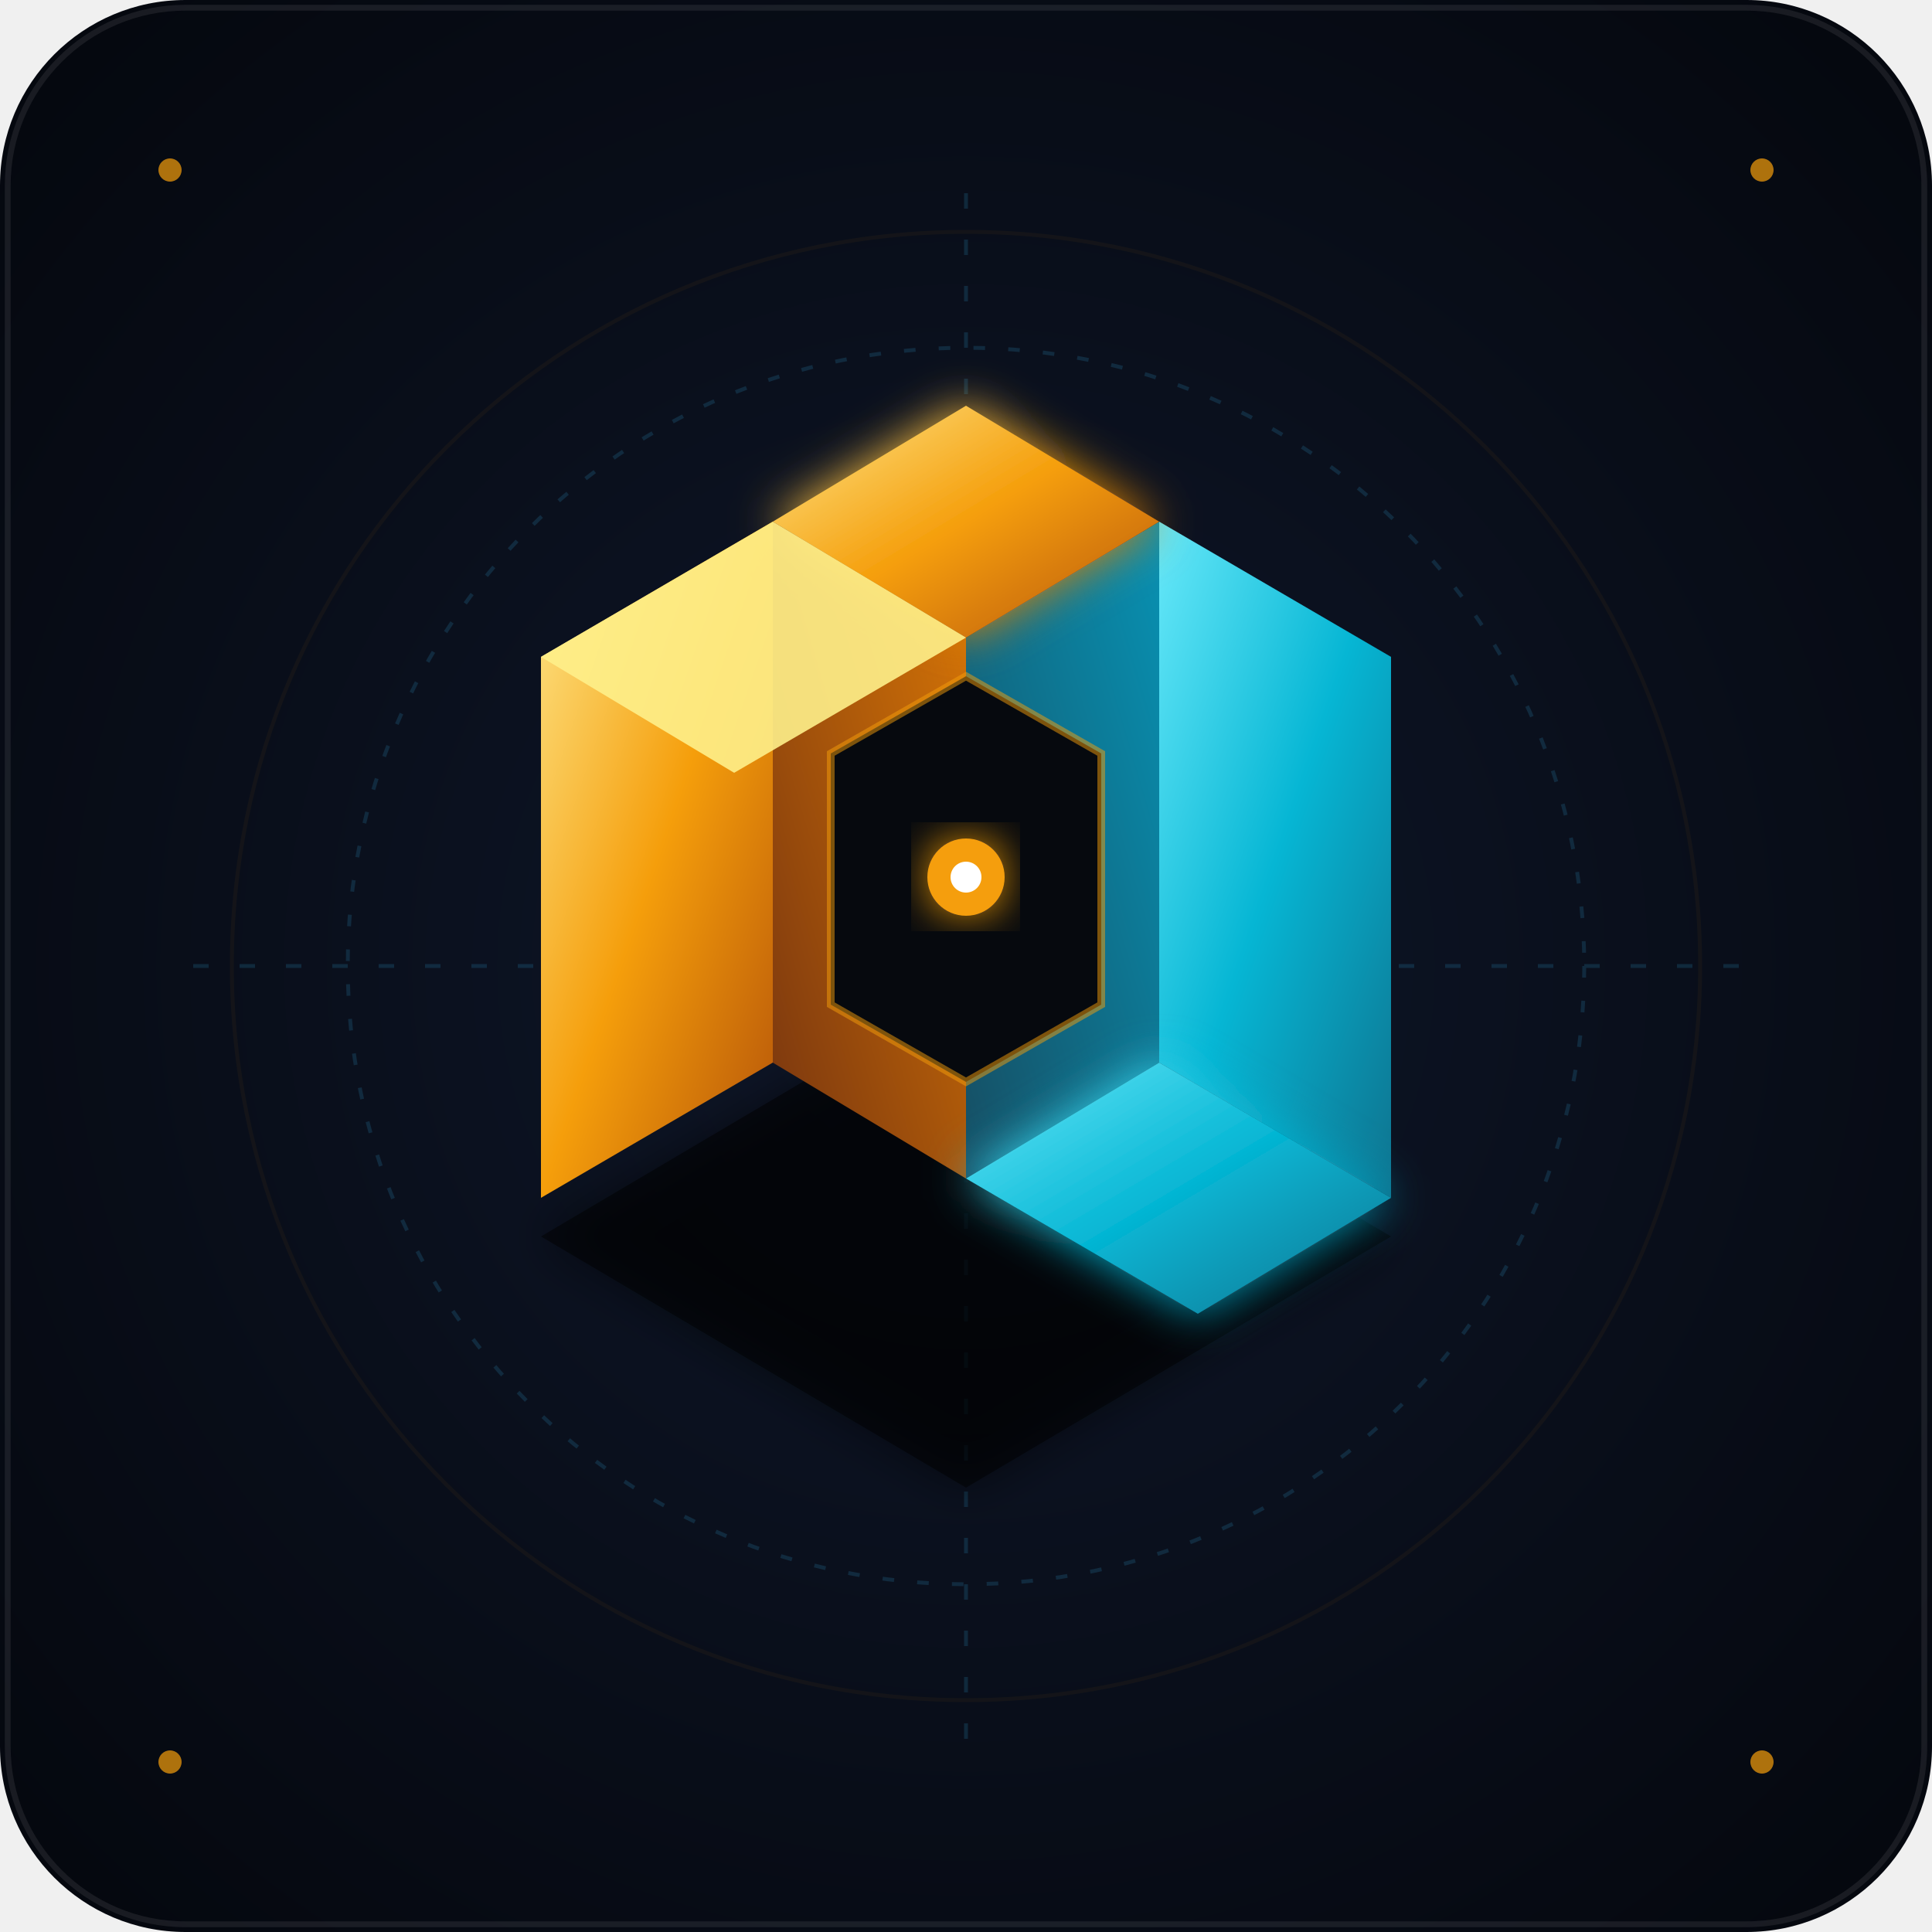
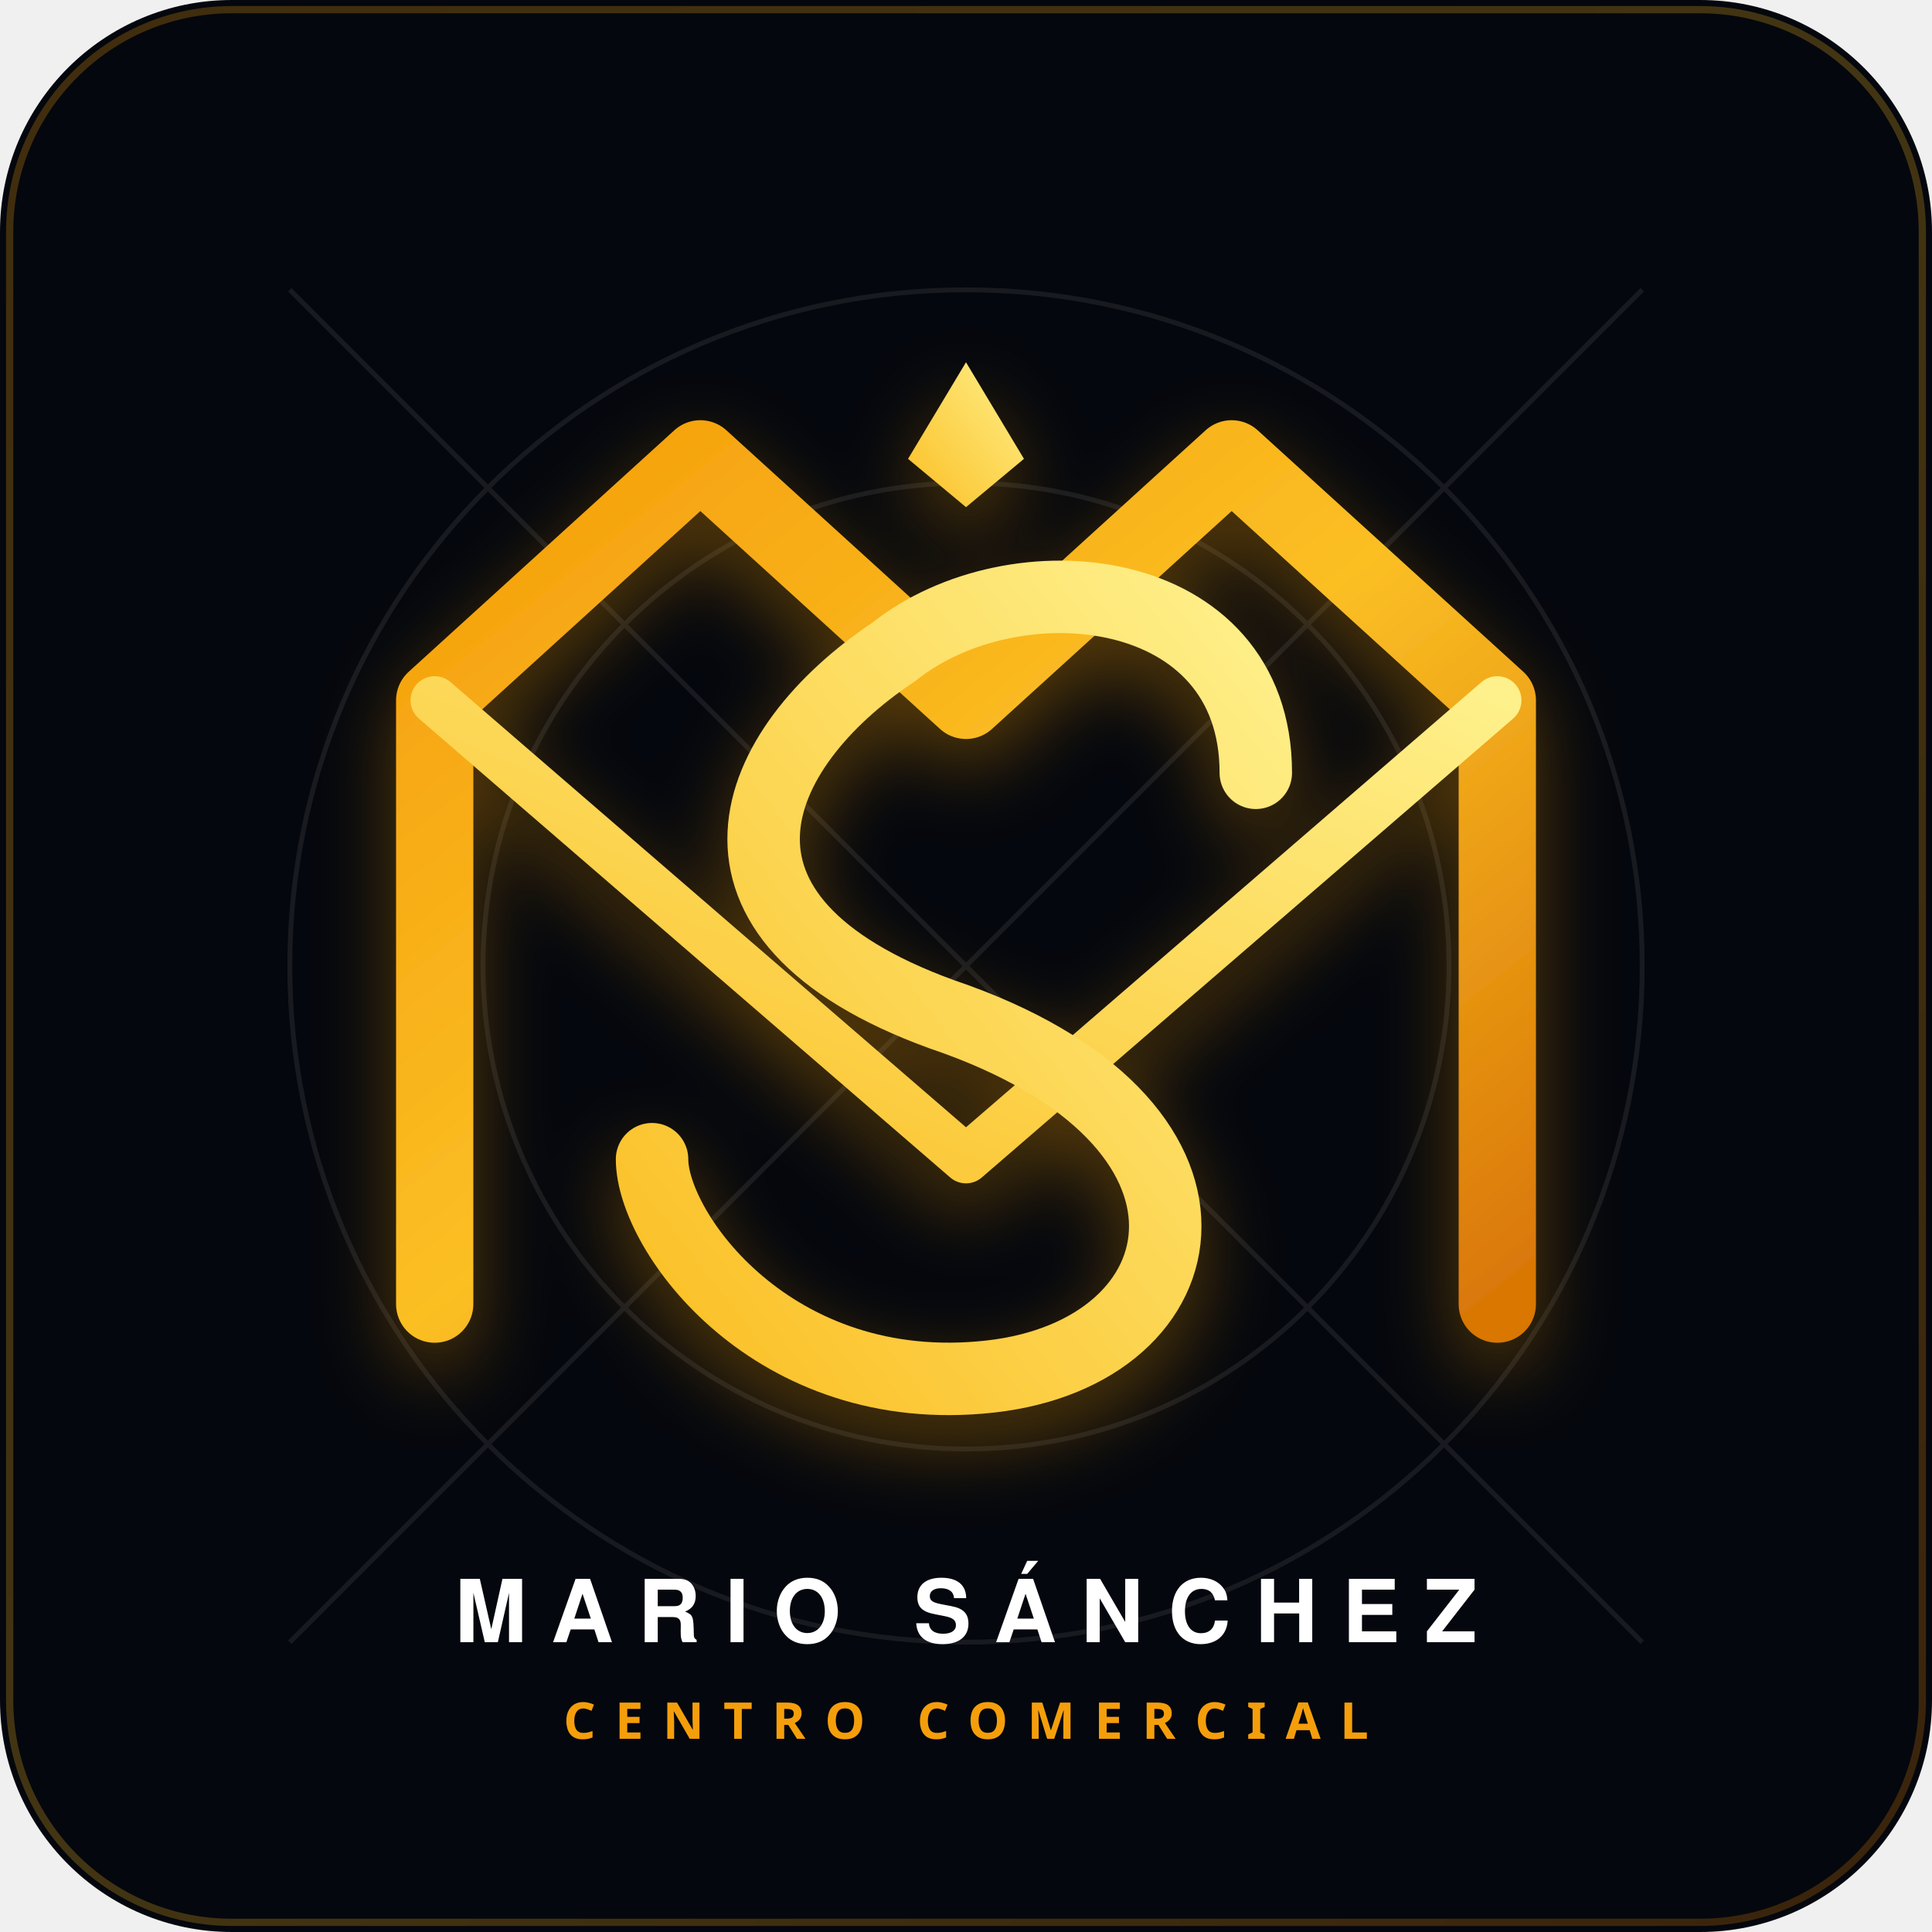
- <svg xmlns="http://www.w3.org/2000/svg" viewBox="0 0 500 500" width="100%" height="100%">
+ <svg xmlns="http://www.w3.org/2000/svg" viewBox="0 0 400 400" width="100%" height="100%">
  <defs>
-     <radialGradient id="bgGrad" cx="50%" cy="50%" r="70%">
-       <stop offset="0%" stop-color="#0f172a" />
-       <stop offset="100%" stop-color="#04070d" />
-     </radialGradient>
-     <linearGradient id="amberLight" x1="0%" y1="0%" x2="100%" y2="100%">
-       <stop offset="0%" stop-color="#fde68a" />
-       <stop offset="50%" stop-color="#f59e0b" />
-       <stop offset="100%" stop-color="#b45309" />
-     </linearGradient>
-     <linearGradient id="amberDark" x1="0%" y1="100%" x2="100%" y2="0%">
-       <stop offset="0%" stop-color="#78350f" />
+     <linearGradient id="goldLinear" x1="0%" y1="0%" x2="100%" y2="100%">
+       <stop offset="0%" stop-color="#f59e0b" />
+       <stop offset="50%" stop-color="#fbbf24" />
      <stop offset="100%" stop-color="#d97706" />
    </linearGradient>
-     <linearGradient id="cyanGrad" x1="0%" y1="0%" x2="100%" y2="100%">
-       <stop offset="0%" stop-color="#67e8f9" />
-       <stop offset="50%" stop-color="#06b6d4" />
-       <stop offset="100%" stop-color="#0e7490" />
+     <linearGradient id="goldLight" x1="0%" y1="100%" x2="100%" y2="0%">
+       <stop offset="0%" stop-color="#fbbf24" />
+       <stop offset="100%" stop-color="#fef08a" />
    </linearGradient>
-     <linearGradient id="cyanDark" x1="100%" y1="0%" x2="0%" y2="100%">
-       <stop offset="0%" stop-color="#0891b2" />
-       <stop offset="100%" stop-color="#164e63" />
+     <linearGradient id="subtleBevel" x1="0%" y1="0%" x2="0%" y2="100%">
+       <stop offset="0%" stop-color="#ffffff" stop-opacity="0.15" />
+       <stop offset="100%" stop-color="#000000" stop-opacity="0.4" />
    </linearGradient>
-     <linearGradient id="steelBeam" x1="0%" y1="0%" x2="100%" y2="0%">
-       <stop offset="0%" stop-color="#334155" />
-       <stop offset="50%" stop-color="#475569" />
-       <stop offset="100%" stop-color="#1e293b" />
-     </linearGradient>
-     <filter id="glow" x="-20%" y="-20%" width="140%" height="140%">
-       <feGaussianBlur stdDeviation="6" result="blur" />
-       <feComposite in="SourceGraphic" in2="blur" operator="over" />
+     <filter id="goldGlow" x="-20%" y="-20%" width="140%" height="140%">
+       <feDropShadow dx="0" dy="6" stdDeviation="8" flood-color="#f59e0b" flood-opacity="0.35" />
+     </filter>
+     <filter id="cardShadow" x="-10%" y="-10%" width="120%" height="120%">
+       <feDropShadow dx="0" dy="12" stdDeviation="16" flood-color="#000000" flood-opacity="0.8" />
    </filter>
  </defs>
-   <rect width="500" height="500" rx="48" fill="url(#bgGrad)" />
-   <rect width="496" height="496" x="2" y="2" rx="46" fill="none" stroke="rgba(255,255,255,0.08)" stroke-width="1.5" />
-   <g opacity="0.15" stroke="#38bdf8" stroke-width="1">
-     <line x1="50" y1="250" x2="450" y2="250" stroke-dasharray="4,8" />
-     <line x1="250" y1="50" x2="250" y2="450" stroke-dasharray="4,8" />
-     <circle cx="250" cy="250" r="160" fill="none" stroke-dasharray="3,6" />
-     <circle cx="250" cy="250" r="190" fill="none" stroke="rgba(245,158,11,0.3)" />
+   <rect width="400" height="400" rx="48" fill="#04070d" />
+   <rect x="2" y="2" width="396" height="396" rx="46" fill="none" stroke="url(#goldLinear)" stroke-width="1.5" stroke-opacity="0.25" />
+   <g opacity="0.08" stroke="#ffffff" stroke-width="1">
+     <line x1="60" y1="60" x2="340" y2="340" />
+     <line x1="340" y1="60" x2="60" y2="340" />
+     <circle cx="200" cy="200" r="140" fill="none" />
+     <circle cx="200" cy="200" r="100" fill="none" />
  </g>
-   <g transform="translate(0, -10)">
-     <path d="M140 330 L250 395 L360 330 L250 265 Z" fill="rgba(0,0,0,0.5)" filter="url(#glow)" />
-     <path d="M140 180 L200 145 L200 285 L140 320 Z" fill="url(#amberLight)" />
-     <path d="M200 145 L250 175 L250 315 L200 285 Z" fill="url(#amberDark)" />
-     <path d="M250 175 L300 145 L300 285 L250 315 Z" fill="url(#cyanDark)" />
-     <path d="M300 145 L360 180 L360 320 L300 285 Z" fill="url(#cyanGrad)" />
-     <path d="M200 145 L250 115 L300 145 L250 175 Z" fill="url(#amberLight)" filter="url(#glow)" />
-     <path d="M140 180 L200 145 L250 175 L190 210 Z" fill="#fef08a" opacity="0.9" />
-     <path d="M250 315 L300 285 L360 320 L310 350 Z" fill="url(#cyanGrad)" filter="url(#glow)" />
-     <polygon points="250,185 285,205 285,270 250,290 215,270 215,205" fill="#06090e" stroke="rgba(245,158,11,0.5)" stroke-width="2" />
-     <circle cx="250" cy="237" r="10" fill="#f59e0b" filter="url(#glow)" />
-     <circle cx="250" cy="237" r="4" fill="#ffffff" />
+   <g filter="url(#goldGlow)">
+     <path d="M 90 270 L 90 145 L 145 95 L 200 145 L 255 95 L 310 145 L 310 270" fill="none" stroke="url(#goldLinear)" stroke-width="16" stroke-linecap="round" stroke-linejoin="round" />
+     <path d="M 90 145 L 200 240 L 310 145" fill="none" stroke="url(#goldLight)" stroke-width="10" stroke-linecap="round" stroke-linejoin="round" />
+     <line x1="145" y1="95" x2="145" y2="270" stroke="url(#goldLinear)" stroke-width="6" stroke-opacity="0.4" stroke-dasharray="4 6" />
+     <line x1="255" y1="95" x2="255" y2="270" stroke="url(#goldLinear)" stroke-width="6" stroke-opacity="0.4" stroke-dasharray="4 6" />
+     <path d="M 260 160 C 260 120, 210 115, 185 135 C 155 155, 140 190, 195 210 C 260 232, 250 280, 205 285 C 160 290, 135 255, 135 240" fill="none" stroke="url(#goldLight)" stroke-width="15" stroke-linecap="round" stroke-linejoin="round" />
+     <polygon points="200,75 212,95 200,105 188,95" fill="url(#goldLight)" />
+     <line x1="75" y1="285" x2="325" y2="285" stroke="url(#goldLinear)" stroke-width="8" stroke-linecap="round" />
+     <line x1="105" y1="300" x2="295" y2="300" stroke="url(#goldLinear)" stroke-width="4" stroke-linecap="round" stroke-opacity="0.6" />
  </g>
-   <g fill="#f59e0b" opacity="0.7">
-     <circle cx="44" cy="44" r="3" />
-     <circle cx="456" cy="44" r="3" />
-     <circle cx="44" cy="456" r="3" />
-     <circle cx="456" cy="456" r="3" />
-   </g>
+   <text x="200" y="340" font-family="'Outfit', 'Montserrat', 'Helvetica', sans-serif" font-size="18" font-weight="900" letter-spacing="5" fill="#ffffff" text-anchor="middle">
+     MARIO SÁNCHEZ
+   </text>
+   <text x="200" y="360" font-family="'Manrope', 'Segoe UI', sans-serif" font-size="10.5" font-weight="700" letter-spacing="4" fill="#f59e0b" text-anchor="middle">
+     CENTRO COMERCIAL
+   </text>
</svg>
